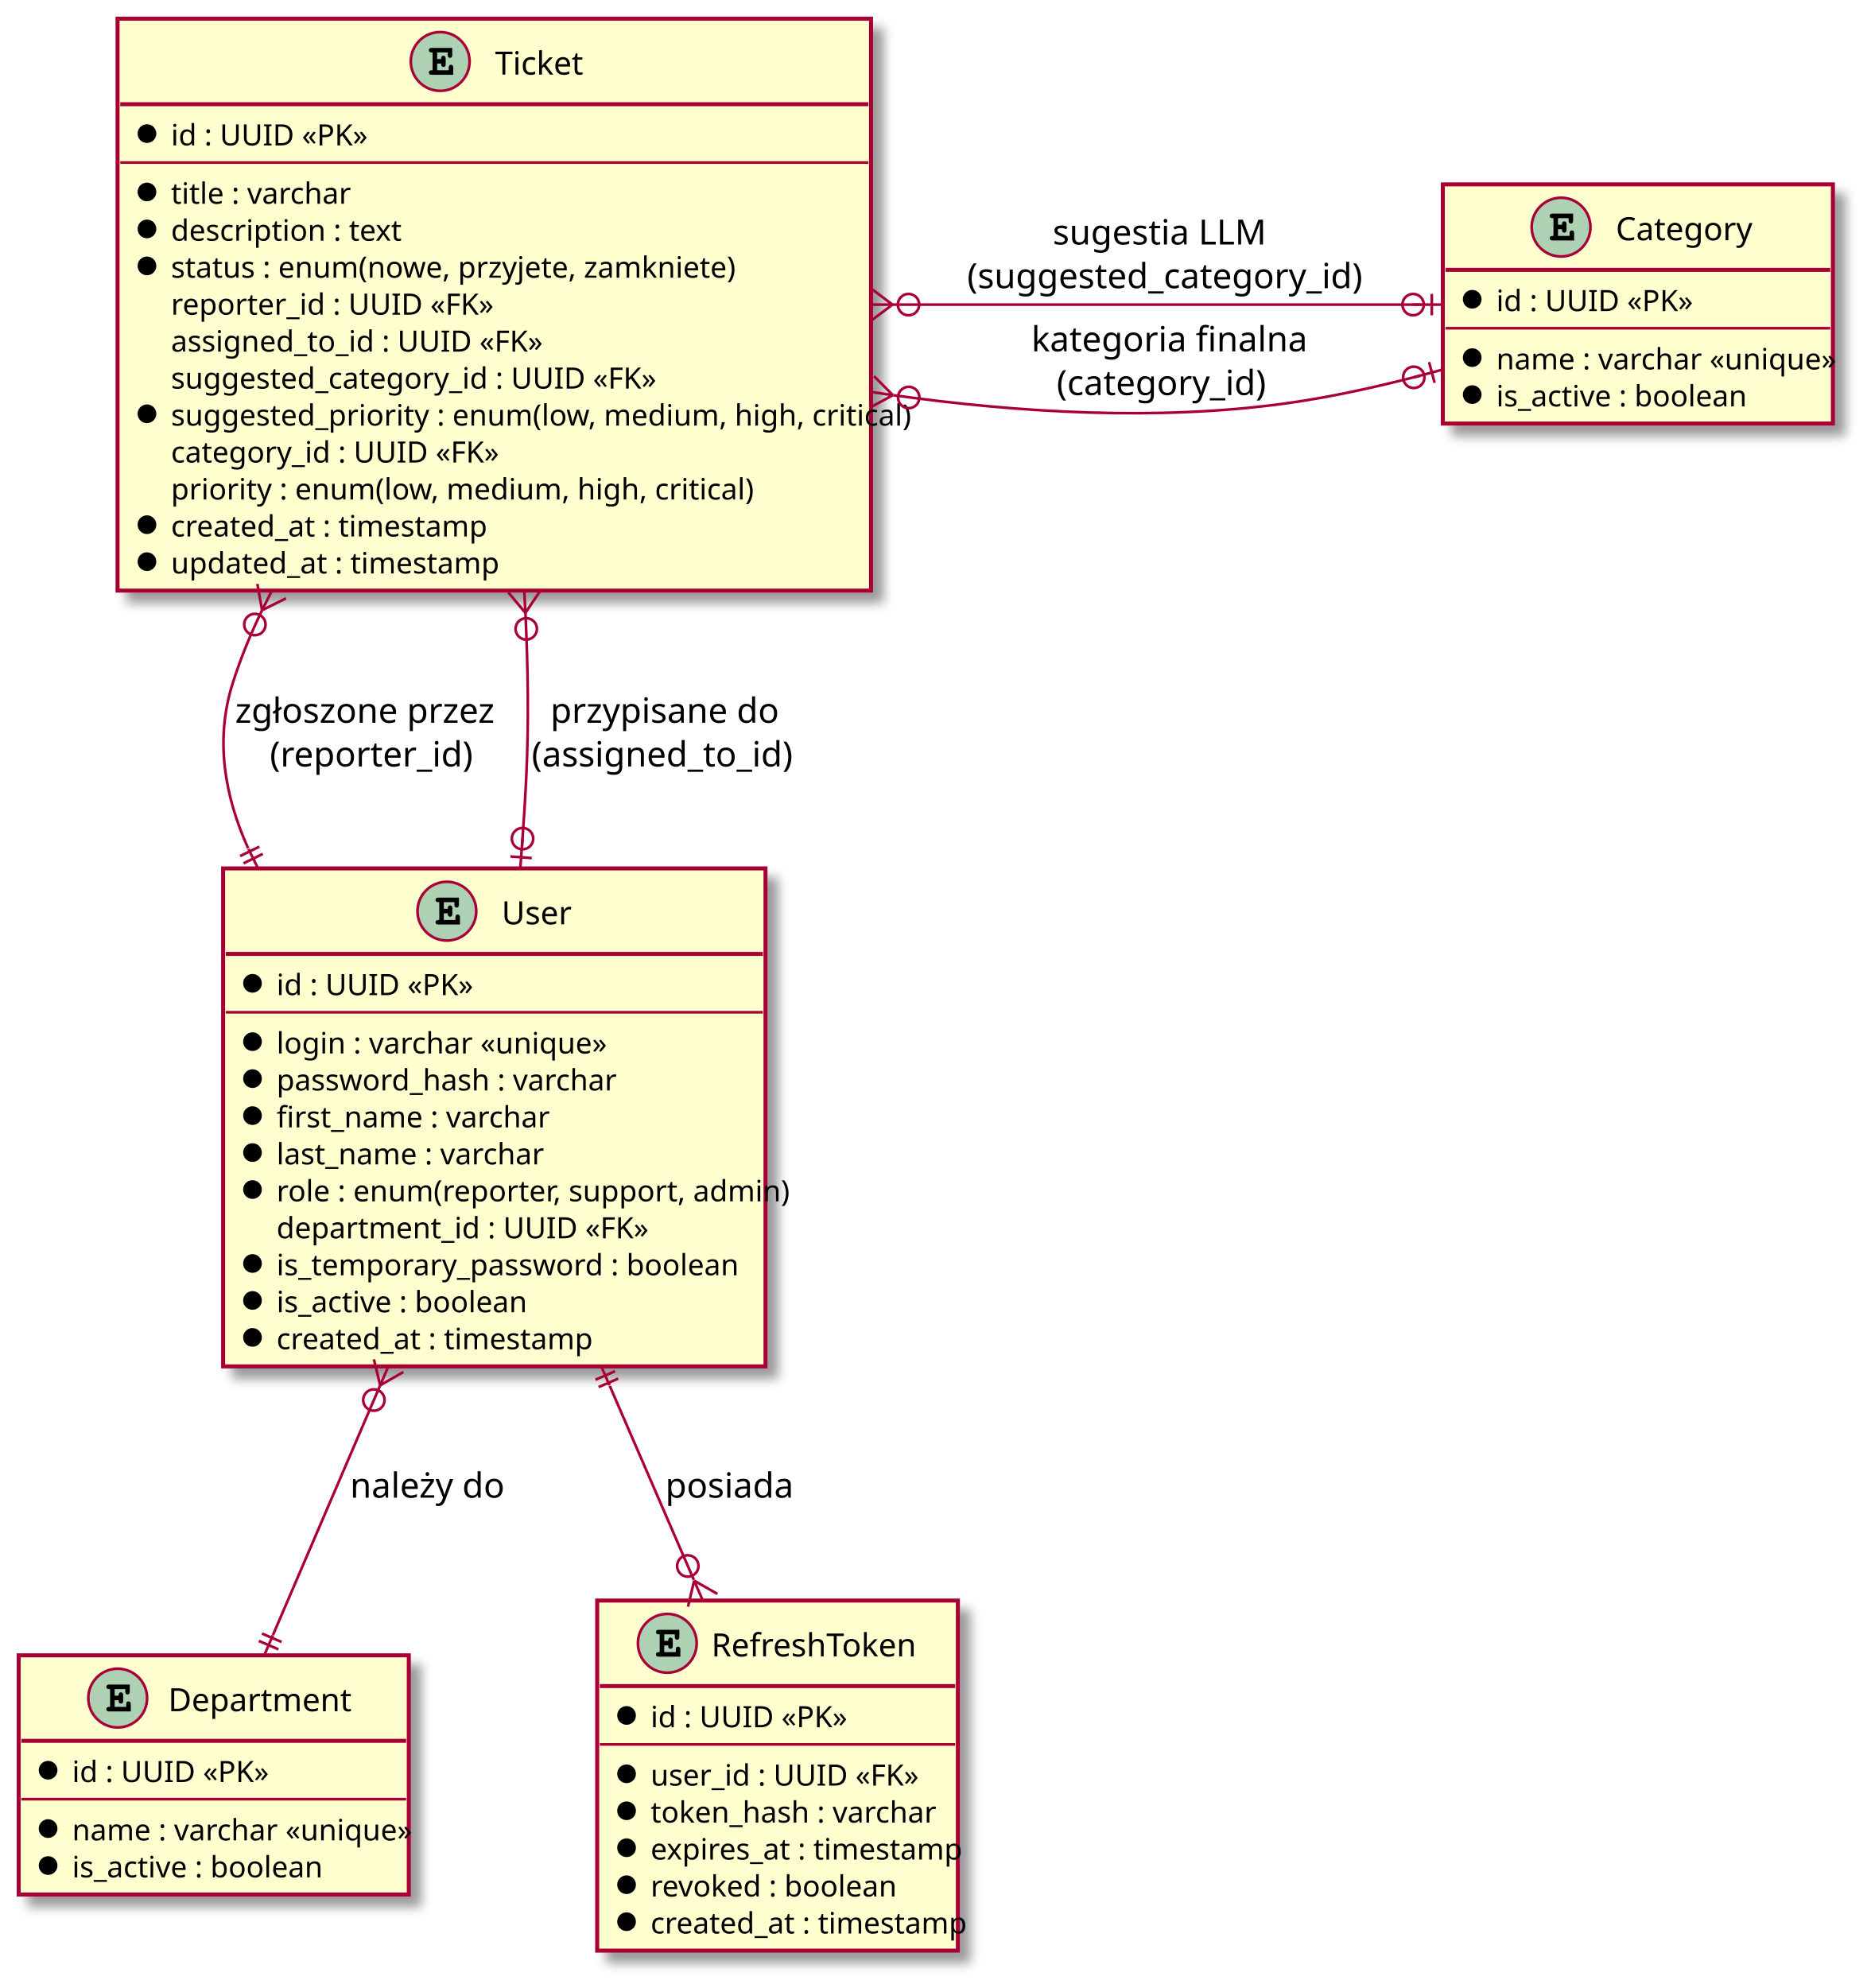
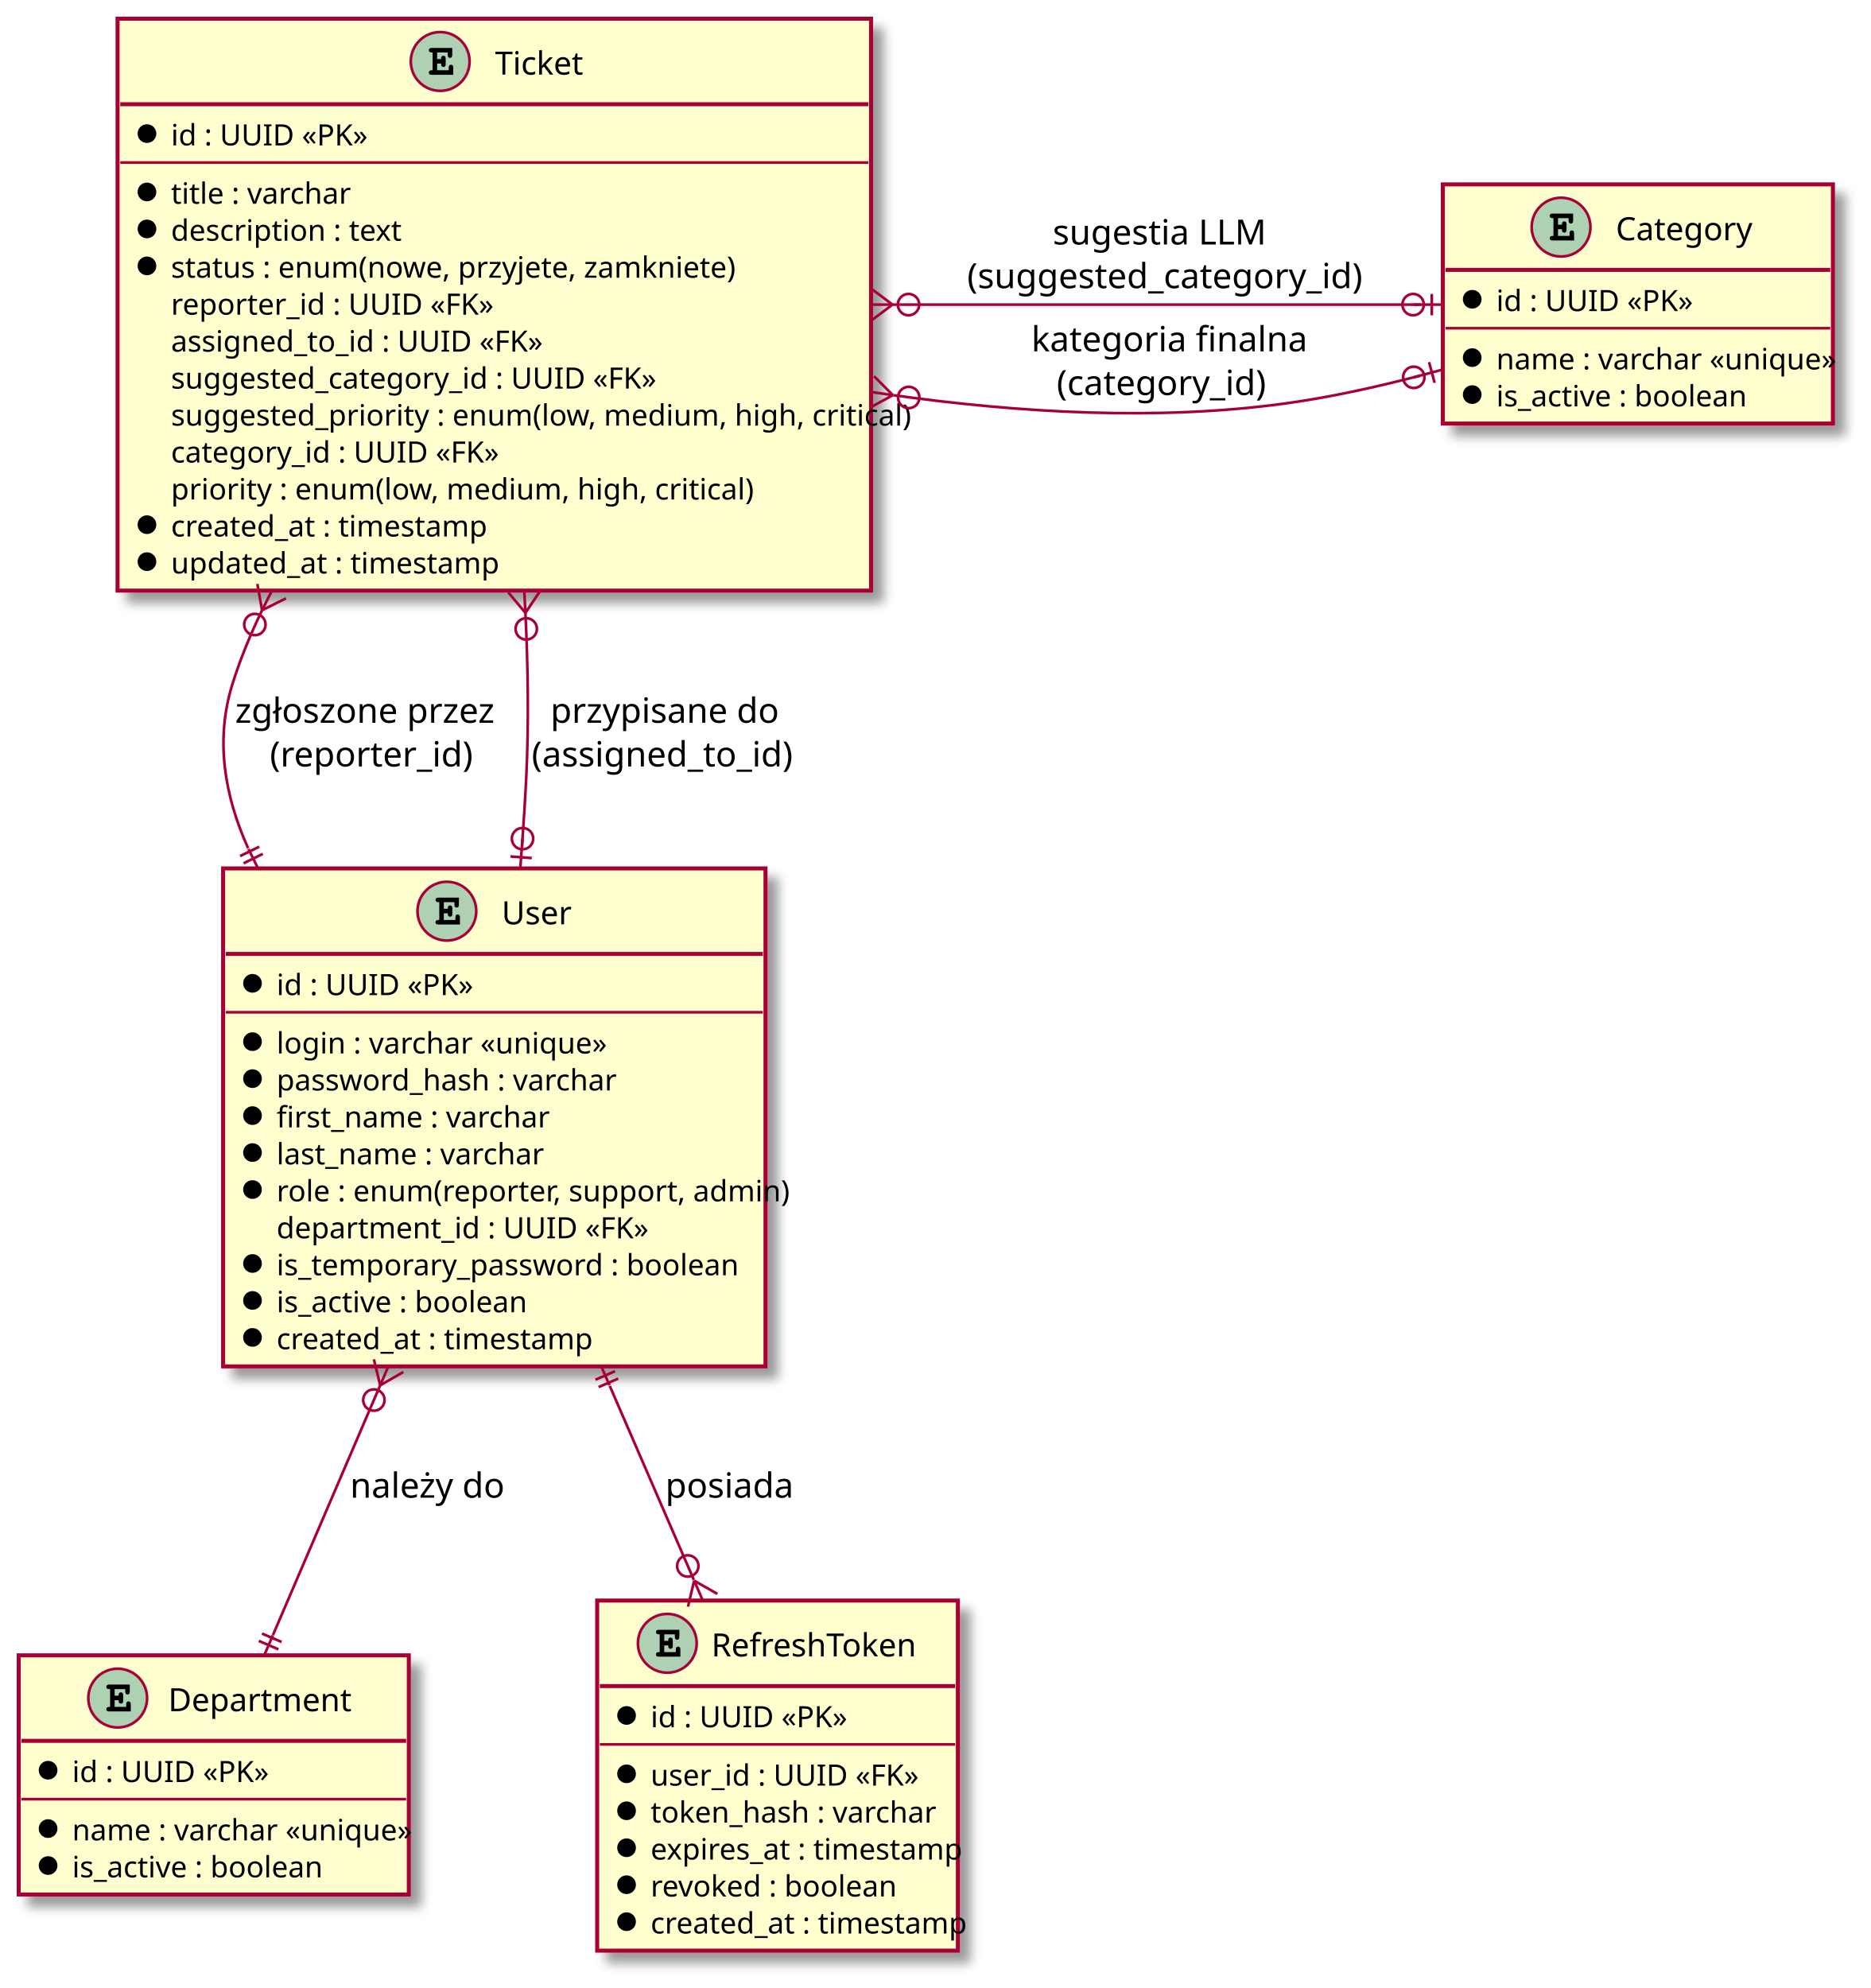
<svg xmlns="http://www.w3.org/2000/svg" contentScriptType="application/ecmascript" contentStyleType="text/css" height="744px" preserveAspectRatio="none" style="width:700px;height:744px;" version="1.1" viewBox="0 0 700 744" width="700px" zoomAndPan="magnify">
  <defs>
-     <filter height="300%" id="f152elx2ltdwsi" width="300%" x="-1" y="-1">
+     <filter height="300%" id="f1v56j0g4zhdfc" width="300%" x="-1" y="-1">
      <feGaussianBlur result="blurOut" stdDeviation="2.0" />
      <feColorMatrix in="blurOut" result="blurOut2" type="matrix" values="0 0 0 0 0 0 0 0 0 0 0 0 0 0 0 0 0 0 .4 0" />
      <feOffset dx="4.0" dy="4.0" in="blurOut2" result="blurOut3" />
      <feBlend in="SourceGraphic" in2="blurOut3" mode="normal" />
    </filter>
  </defs>
  <g>
-     <rect codeLine="5" fill="#FEFECE" filter="url(#f152elx2ltdwsi)" height="186.359" id="User" style="stroke:#A80036;stroke-width:1.5;" width="203" x="83.5" y="325" />
+     <rect codeLine="5" fill="#FEFECE" filter="url(#f1v56j0g4zhdfc)" height="186.359" id="User" style="stroke:#A80036;stroke-width:1.5;" width="203" x="83.5" y="325" />
    <ellipse cx="167.25" cy="341" fill="#ADD1B2" rx="11" ry="11" style="stroke:#A80036;stroke-width:1.0;" />
    <path d="M166.109,341.797 L166.109,344.297 L170.438,344.297 L170.438,343.375 Q170.438,342.766 170.672,342.5 Q170.922,342.234 171.297,342.234 Q171.672,342.234 171.906,342.5 Q172.141,342.766 172.141,343.375 L172.141,346 L164.141,346 Q163.516,346 163.25,345.766 Q163,345.531 163,345.141 Q163,344.766 163.266,344.531 Q163.531,344.297 164.141,344.297 L164.406,344.297 L164.406,337.641 L164.141,337.641 Q163.516,337.641 163.25,337.406 Q163,337.172 163,336.781 Q163,336.406 163.25,336.172 Q163.516,335.938 164.141,335.938 L171.766,335.938 L171.766,338.531 Q171.766,339.141 171.531,339.406 Q171.312,339.656 170.922,339.656 Q170.547,339.656 170.312,339.406 Q170.078,339.141 170.078,338.531 L170.078,337.641 L166.109,337.641 L166.109,340.094 L167.594,340.094 Q167.594,339.438 167.719,339.25 Q167.984,338.844 168.453,338.844 Q168.828,338.844 169.062,339.109 Q169.297,339.359 169.297,339.969 L169.297,341.938 Q169.297,342.484 169.172,342.672 Q168.906,343.062 168.453,343.062 Q167.984,343.062 167.719,342.656 Q167.594,342.469 167.594,341.797 L166.109,341.797 Z " fill="#000000" />
    <text fill="#000000" font-family="sans-serif" font-size="12" lengthAdjust="spacing" textLength="27" x="187.75" y="345.91">User</text>
    <line style="stroke:#A80036;stroke-width:1.5;" x1="84.5" x2="285.5" y1="357" y2="357" />
    <ellipse cx="94.5" cy="368" fill="#000000" rx="3" ry="3" style="stroke:#000000;stroke-width:1.0;" />
    <text fill="#000000" font-family="sans-serif" font-size="11" lengthAdjust="spacing" textLength="68" x="103.5" y="372.419">id : UUID «PK»</text>
    <line style="stroke:#A80036;stroke-width:1.0;" x1="84.5" x2="285.5" y1="378.836" y2="378.836" />
    <ellipse cx="94.5" cy="389.836" fill="#000000" rx="3" ry="3" style="stroke:#000000;stroke-width:1.0;" />
    <text fill="#000000" font-family="sans-serif" font-size="11" lengthAdjust="spacing" textLength="116" x="103.5" y="394.255">login : varchar «unique»</text>
    <ellipse cx="94.5" cy="403.672" fill="#000000" rx="3" ry="3" style="stroke:#000000;stroke-width:1.0;" />
    <text fill="#000000" font-family="sans-serif" font-size="11" lengthAdjust="spacing" textLength="127" x="103.5" y="408.091">password_hash : varchar</text>
    <ellipse cx="94.5" cy="417.508" fill="#000000" rx="3" ry="3" style="stroke:#000000;stroke-width:1.0;" />
    <text fill="#000000" font-family="sans-serif" font-size="11" lengthAdjust="spacing" textLength="98" x="103.5" y="421.927">first_name : varchar</text>
    <ellipse cx="94.5" cy="431.344" fill="#000000" rx="3" ry="3" style="stroke:#000000;stroke-width:1.0;" />
    <text fill="#000000" font-family="sans-serif" font-size="11" lengthAdjust="spacing" textLength="96" x="103.5" y="435.763">last_name : varchar</text>
    <ellipse cx="94.5" cy="445.18" fill="#000000" rx="3" ry="3" style="stroke:#000000;stroke-width:1.0;" />
    <text fill="#000000" font-family="sans-serif" font-size="11" lengthAdjust="spacing" textLength="177" x="103.5" y="449.599">role : enum(reporter, support, admin)</text>
    <text fill="#000000" font-family="sans-serif" font-size="11" lengthAdjust="spacing" textLength="128" x="103.5" y="463.435">department_id : UUID «FK»</text>
    <ellipse cx="94.5" cy="472.852" fill="#000000" rx="3" ry="3" style="stroke:#000000;stroke-width:1.0;" />
    <text fill="#000000" font-family="sans-serif" font-size="11" lengthAdjust="spacing" textLength="166" x="103.5" y="477.271">is_temporary_password : boolean</text>
    <ellipse cx="94.5" cy="486.688" fill="#000000" rx="3" ry="3" style="stroke:#000000;stroke-width:1.0;" />
    <text fill="#000000" font-family="sans-serif" font-size="11" lengthAdjust="spacing" textLength="90" x="103.5" y="491.106">is_active : boolean</text>
    <ellipse cx="94.5" cy="500.523" fill="#000000" rx="3" ry="3" style="stroke:#000000;stroke-width:1.0;" />
    <text fill="#000000" font-family="sans-serif" font-size="11" lengthAdjust="spacing" textLength="109" x="103.5" y="504.942">created_at : timestamp</text>
-     <rect codeLine="19" fill="#FEFECE" filter="url(#f152elx2ltdwsi)" height="89.508" id="Department" style="stroke:#A80036;stroke-width:1.5;" width="146" x="7" y="619.5" />
+     <rect codeLine="19" fill="#FEFECE" filter="url(#f1v56j0g4zhdfc)" height="89.508" id="Department" style="stroke:#A80036;stroke-width:1.5;" width="146" x="7" y="619.5" />
    <ellipse cx="44.05" cy="635.5" fill="#ADD1B2" rx="11" ry="11" style="stroke:#A80036;stroke-width:1.0;" />
    <path d="M42.909,636.297 L42.909,638.797 L47.237,638.797 L47.237,637.875 Q47.237,637.266 47.472,637 Q47.722,636.734 48.097,636.734 Q48.472,636.734 48.706,637 Q48.941,637.266 48.941,637.875 L48.941,640.5 L40.941,640.5 Q40.316,640.5 40.05,640.266 Q39.8,640.031 39.8,639.641 Q39.8,639.266 40.066,639.031 Q40.331,638.797 40.941,638.797 L41.206,638.797 L41.206,632.141 L40.941,632.141 Q40.316,632.141 40.05,631.906 Q39.8,631.672 39.8,631.281 Q39.8,630.906 40.05,630.672 Q40.316,630.438 40.941,630.438 L48.566,630.438 L48.566,633.031 Q48.566,633.641 48.331,633.906 Q48.112,634.156 47.722,634.156 Q47.347,634.156 47.112,633.906 Q46.878,633.641 46.878,633.031 L46.878,632.141 L42.909,632.141 L42.909,634.594 L44.394,634.594 Q44.394,633.938 44.519,633.75 Q44.784,633.344 45.253,633.344 Q45.628,633.344 45.862,633.609 Q46.097,633.859 46.097,634.469 L46.097,636.438 Q46.097,636.984 45.972,637.172 Q45.706,637.562 45.253,637.562 Q44.784,637.562 44.519,637.156 Q44.394,636.969 44.394,636.297 L42.909,636.297 Z " fill="#000000" />
    <text fill="#000000" font-family="sans-serif" font-size="12" lengthAdjust="spacing" textLength="65" x="62.95" y="640.41">Department</text>
    <line style="stroke:#A80036;stroke-width:1.5;" x1="8" x2="152" y1="651.5" y2="651.5" />
    <ellipse cx="18" cy="662.5" fill="#000000" rx="3" ry="3" style="stroke:#000000;stroke-width:1.0;" />
    <text fill="#000000" font-family="sans-serif" font-size="11" lengthAdjust="spacing" textLength="68" x="27" y="666.919">id : UUID «PK»</text>
    <line style="stroke:#A80036;stroke-width:1.0;" x1="8" x2="152" y1="673.336" y2="673.336" />
    <ellipse cx="18" cy="684.336" fill="#000000" rx="3" ry="3" style="stroke:#000000;stroke-width:1.0;" />
    <text fill="#000000" font-family="sans-serif" font-size="11" lengthAdjust="spacing" textLength="120" x="27" y="688.755">name : varchar «unique»</text>
    <ellipse cx="18" cy="698.172" fill="#000000" rx="3" ry="3" style="stroke:#000000;stroke-width:1.0;" />
    <text fill="#000000" font-family="sans-serif" font-size="11" lengthAdjust="spacing" textLength="90" x="27" y="702.591">is_active : boolean</text>
-     <rect codeLine="26" fill="#FEFECE" filter="url(#f152elx2ltdwsi)" height="89.508" id="Category" style="stroke:#A80036;stroke-width:1.5;" width="146" x="540" y="69" />
+     <rect codeLine="26" fill="#FEFECE" filter="url(#f1v56j0g4zhdfc)" height="89.508" id="Category" style="stroke:#A80036;stroke-width:1.5;" width="146" x="540" y="69" />
    <ellipse cx="584.25" cy="85" fill="#ADD1B2" rx="11" ry="11" style="stroke:#A80036;stroke-width:1.0;" />
    <path d="M583.109,85.797 L583.109,88.297 L587.438,88.297 L587.438,87.375 Q587.438,86.766 587.672,86.5 Q587.922,86.234 588.297,86.234 Q588.672,86.234 588.906,86.5 Q589.141,86.766 589.141,87.375 L589.141,90 L581.141,90 Q580.516,90 580.25,89.766 Q580,89.531 580,89.141 Q580,88.766 580.266,88.531 Q580.531,88.297 581.141,88.297 L581.406,88.297 L581.406,81.641 L581.141,81.641 Q580.516,81.641 580.25,81.406 Q580,81.172 580,80.781 Q580,80.406 580.25,80.172 Q580.516,79.938 581.141,79.938 L588.766,79.938 L588.766,82.531 Q588.766,83.141 588.531,83.406 Q588.312,83.656 587.922,83.656 Q587.547,83.656 587.312,83.406 Q587.078,83.141 587.078,82.531 L587.078,81.641 L583.109,81.641 L583.109,84.094 L584.594,84.094 Q584.594,83.438 584.719,83.25 Q584.984,82.844 585.453,82.844 Q585.828,82.844 586.062,83.109 Q586.297,83.359 586.297,83.969 L586.297,85.938 Q586.297,86.484 586.172,86.672 Q585.906,87.062 585.453,87.062 Q584.984,87.062 584.719,86.656 Q584.594,86.469 584.594,85.797 L583.109,85.797 Z " fill="#000000" />
    <text fill="#000000" font-family="sans-serif" font-size="12" lengthAdjust="spacing" textLength="49" x="604.75" y="89.91">Category</text>
    <line style="stroke:#A80036;stroke-width:1.5;" x1="541" x2="685" y1="101" y2="101" />
    <ellipse cx="551" cy="112" fill="#000000" rx="3" ry="3" style="stroke:#000000;stroke-width:1.0;" />
    <text fill="#000000" font-family="sans-serif" font-size="11" lengthAdjust="spacing" textLength="68" x="560" y="116.419">id : UUID «PK»</text>
    <line style="stroke:#A80036;stroke-width:1.0;" x1="541" x2="685" y1="122.836" y2="122.836" />
    <ellipse cx="551" cy="133.836" fill="#000000" rx="3" ry="3" style="stroke:#000000;stroke-width:1.0;" />
    <text fill="#000000" font-family="sans-serif" font-size="11" lengthAdjust="spacing" textLength="120" x="560" y="138.255">name : varchar «unique»</text>
    <ellipse cx="551" cy="147.672" fill="#000000" rx="3" ry="3" style="stroke:#000000;stroke-width:1.0;" />
    <text fill="#000000" font-family="sans-serif" font-size="11" lengthAdjust="spacing" textLength="90" x="560" y="152.091">is_active : boolean</text>
-     <rect codeLine="33" fill="#FEFECE" filter="url(#f152elx2ltdwsi)" height="214.031" id="Ticket" style="stroke:#A80036;stroke-width:1.5;" width="282" x="44" y="7" />
+     <rect codeLine="33" fill="#FEFECE" filter="url(#f1v56j0g4zhdfc)" height="214.031" id="Ticket" style="stroke:#A80036;stroke-width:1.5;" width="282" x="44" y="7" />
    <ellipse cx="164.75" cy="23" fill="#ADD1B2" rx="11" ry="11" style="stroke:#A80036;stroke-width:1.0;" />
    <path d="M163.609,23.797 L163.609,26.297 L167.938,26.297 L167.938,25.375 Q167.938,24.766 168.172,24.5 Q168.422,24.234 168.797,24.234 Q169.172,24.234 169.406,24.5 Q169.641,24.766 169.641,25.375 L169.641,28 L161.641,28 Q161.016,28 160.75,27.766 Q160.5,27.531 160.5,27.141 Q160.5,26.766 160.766,26.531 Q161.031,26.297 161.641,26.297 L161.906,26.297 L161.906,19.641 L161.641,19.641 Q161.016,19.641 160.75,19.406 Q160.5,19.172 160.5,18.781 Q160.5,18.406 160.75,18.172 Q161.016,17.938 161.641,17.938 L169.266,17.938 L169.266,20.531 Q169.266,21.141 169.031,21.406 Q168.812,21.656 168.422,21.656 Q168.047,21.656 167.812,21.406 Q167.578,21.141 167.578,20.531 L167.578,19.641 L163.609,19.641 L163.609,22.094 L165.094,22.094 Q165.094,21.438 165.219,21.25 Q165.484,20.844 165.953,20.844 Q166.328,20.844 166.562,21.109 Q166.797,21.359 166.797,21.969 L166.797,23.938 Q166.797,24.484 166.672,24.672 Q166.406,25.062 165.953,25.062 Q165.484,25.062 165.219,24.656 Q165.094,24.469 165.094,23.797 L163.609,23.797 Z " fill="#000000" />
    <text fill="#000000" font-family="sans-serif" font-size="12" lengthAdjust="spacing" textLength="32" x="185.25" y="27.91">Ticket</text>
    <line style="stroke:#A80036;stroke-width:1.5;" x1="45" x2="325" y1="39" y2="39" />
    <ellipse cx="55" cy="50" fill="#000000" rx="3" ry="3" style="stroke:#000000;stroke-width:1.0;" />
    <text fill="#000000" font-family="sans-serif" font-size="11" lengthAdjust="spacing" textLength="68" x="64" y="54.419">id : UUID «PK»</text>
    <line style="stroke:#A80036;stroke-width:1.0;" x1="45" x2="325" y1="60.836" y2="60.836" />
    <ellipse cx="55" cy="71.836" fill="#000000" rx="3" ry="3" style="stroke:#000000;stroke-width:1.0;" />
    <text fill="#000000" font-family="sans-serif" font-size="11" lengthAdjust="spacing" textLength="63" x="64" y="76.255">title : varchar</text>
    <ellipse cx="55" cy="85.672" fill="#000000" rx="3" ry="3" style="stroke:#000000;stroke-width:1.0;" />
    <text fill="#000000" font-family="sans-serif" font-size="11" lengthAdjust="spacing" textLength="80" x="64" y="90.091">description : text</text>
    <ellipse cx="55" cy="99.508" fill="#000000" rx="3" ry="3" style="stroke:#000000;stroke-width:1.0;" />
    <text fill="#000000" font-family="sans-serif" font-size="11" lengthAdjust="spacing" textLength="200" x="64" y="103.927">status : enum(nowe, przyjete, zamkniete)</text>
    <text fill="#000000" font-family="sans-serif" font-size="11" lengthAdjust="spacing" textLength="113" x="64" y="117.763">reporter_id : UUID «FK»</text>
    <text fill="#000000" font-family="sans-serif" font-size="11" lengthAdjust="spacing" textLength="133" x="64" y="131.599">assigned_to_id : UUID «FK»</text>
    <text fill="#000000" font-family="sans-serif" font-size="11" lengthAdjust="spacing" textLength="174" x="64" y="145.435">suggested_category_id : UUID «FK»</text>
-     <ellipse cx="55" cy="154.852" fill="#000000" rx="3" ry="3" style="stroke:#000000;stroke-width:1.0;" />
    <text fill="#000000" font-family="sans-serif" font-size="11" lengthAdjust="spacing" textLength="256" x="64" y="159.27">suggested_priority : enum(low, medium, high, critical)</text>
    <text fill="#000000" font-family="sans-serif" font-size="11" lengthAdjust="spacing" textLength="117" x="64" y="173.106">category_id : UUID «FK»</text>
    <text fill="#000000" font-family="sans-serif" font-size="11" lengthAdjust="spacing" textLength="199" x="64" y="186.942">priority : enum(low, medium, high, critical)</text>
    <ellipse cx="55" cy="196.359" fill="#000000" rx="3" ry="3" style="stroke:#000000;stroke-width:1.0;" />
    <text fill="#000000" font-family="sans-serif" font-size="11" lengthAdjust="spacing" textLength="109" x="64" y="200.778">created_at : timestamp</text>
    <ellipse cx="55" cy="210.195" fill="#000000" rx="3" ry="3" style="stroke:#000000;stroke-width:1.0;" />
    <text fill="#000000" font-family="sans-serif" font-size="11" lengthAdjust="spacing" textLength="111" x="64" y="214.614">updated_at : timestamp</text>
-     <rect codeLine="49" fill="#FEFECE" filter="url(#f152elx2ltdwsi)" height="131.016" id="RefreshToken" style="stroke:#A80036;stroke-width:1.5;" width="135" x="223.5" y="599" />
+     <rect codeLine="49" fill="#FEFECE" filter="url(#f1v56j0g4zhdfc)" height="131.016" id="RefreshToken" style="stroke:#A80036;stroke-width:1.5;" width="135" x="223.5" y="599" />
    <ellipse cx="249.75" cy="615" fill="#ADD1B2" rx="11" ry="11" style="stroke:#A80036;stroke-width:1.0;" />
    <path d="M248.609,615.797 L248.609,618.297 L252.938,618.297 L252.938,617.375 Q252.938,616.766 253.172,616.5 Q253.422,616.234 253.797,616.234 Q254.172,616.234 254.406,616.5 Q254.641,616.766 254.641,617.375 L254.641,620 L246.641,620 Q246.016,620 245.75,619.766 Q245.5,619.531 245.5,619.141 Q245.5,618.766 245.766,618.531 Q246.031,618.297 246.641,618.297 L246.906,618.297 L246.906,611.641 L246.641,611.641 Q246.016,611.641 245.75,611.406 Q245.5,611.172 245.5,610.781 Q245.5,610.406 245.75,610.172 Q246.016,609.938 246.641,609.938 L254.266,609.938 L254.266,612.531 Q254.266,613.141 254.031,613.406 Q253.812,613.656 253.422,613.656 Q253.047,613.656 252.812,613.406 Q252.578,613.141 252.578,612.531 L252.578,611.641 L248.609,611.641 L248.609,614.094 L250.094,614.094 Q250.094,613.438 250.219,613.25 Q250.484,612.844 250.953,612.844 Q251.328,612.844 251.562,613.109 Q251.797,613.359 251.797,613.969 L251.797,615.938 Q251.797,616.484 251.672,616.672 Q251.406,617.062 250.953,617.062 Q250.484,617.062 250.219,616.656 Q250.094,616.469 250.094,615.797 L248.609,615.797 Z " fill="#000000" />
    <text fill="#000000" font-family="sans-serif" font-size="12" lengthAdjust="spacing" textLength="78" x="266.25" y="619.91">RefreshToken</text>
    <line style="stroke:#A80036;stroke-width:1.5;" x1="224.5" x2="357.5" y1="631" y2="631" />
    <ellipse cx="234.5" cy="642" fill="#000000" rx="3" ry="3" style="stroke:#000000;stroke-width:1.0;" />
    <text fill="#000000" font-family="sans-serif" font-size="11" lengthAdjust="spacing" textLength="68" x="243.5" y="646.419">id : UUID «PK»</text>
    <line style="stroke:#A80036;stroke-width:1.0;" x1="224.5" x2="357.5" y1="652.836" y2="652.836" />
    <ellipse cx="234.5" cy="663.836" fill="#000000" rx="3" ry="3" style="stroke:#000000;stroke-width:1.0;" />
    <text fill="#000000" font-family="sans-serif" font-size="11" lengthAdjust="spacing" textLength="96" x="243.5" y="668.255">user_id : UUID «FK»</text>
    <ellipse cx="234.5" cy="677.672" fill="#000000" rx="3" ry="3" style="stroke:#000000;stroke-width:1.0;" />
    <text fill="#000000" font-family="sans-serif" font-size="11" lengthAdjust="spacing" textLength="103" x="243.5" y="682.091">token_hash : varchar</text>
    <ellipse cx="234.5" cy="691.508" fill="#000000" rx="3" ry="3" style="stroke:#000000;stroke-width:1.0;" />
    <text fill="#000000" font-family="sans-serif" font-size="11" lengthAdjust="spacing" textLength="108" x="243.5" y="695.927">expires_at : timestamp</text>
    <ellipse cx="234.5" cy="705.344" fill="#000000" rx="3" ry="3" style="stroke:#000000;stroke-width:1.0;" />
    <text fill="#000000" font-family="sans-serif" font-size="11" lengthAdjust="spacing" textLength="86" x="243.5" y="709.763">revoked : boolean</text>
    <ellipse cx="234.5" cy="719.18" fill="#000000" rx="3" ry="3" style="stroke:#000000;stroke-width:1.0;" />
    <text fill="#000000" font-family="sans-serif" font-size="11" lengthAdjust="spacing" textLength="109" x="243.5" y="723.599">created_at : timestamp</text>
    <path codeLine="59" d="M142.26,518.52 C128.5,550.57 113.81,584.77 102.16,611.9 " fill="none" id="User-Department" style="stroke:#A80036;stroke-width:1.0;" />
    <line style="stroke:#A80036;stroke-width:1.0;" x1="104.215" x2="96.865" y1="617.265" y2="614.105" />
    <line style="stroke:#A80036;stroke-width:1.0;" x1="105.4" x2="98.05" y1="614.509" y2="611.349" />
    <line style="stroke:#A80036;stroke-width:1.0;" x1="102.12" x2="98.96" y1="612.01" y2="619.36" />
    <line style="stroke:#A80036;stroke-width:1.0;" x1="142.295" x2="139.936" y1="518.442" y2="508.724" />
    <line style="stroke:#A80036;stroke-width:1.0;" x1="142.295" x2="150.964" y1="518.442" y2="513.456" />
    <line style="stroke:#A80036;stroke-width:1.0;" x1="142.295" x2="145.45" y1="518.442" y2="511.09" />
    <ellipse cx="139.929" cy="523.955" fill="none" rx="4" ry="4" style="stroke:#A80036;stroke-width:1.0;" />
    <text fill="#000000" font-family="sans-serif" font-size="13" lengthAdjust="spacing" textLength="56" x="131" y="560.495">należy do</text>
    <path codeLine="60" d="M228.21,518.67 C238.75,542.99 249.83,568.54 259.7,591.29 " fill="none" id="User-RefreshToken" style="stroke:#A80036;stroke-width:1.0;" />
    <line style="stroke:#A80036;stroke-width:1.0;" x1="259.806" x2="268.494" y1="591.561" y2="596.512" />
    <line style="stroke:#A80036;stroke-width:1.0;" x1="259.806" x2="257.486" y1="591.561" y2="601.288" />
    <line style="stroke:#A80036;stroke-width:1.0;" x1="259.806" x2="262.99" y1="591.561" y2="598.9" />
    <ellipse cx="257.418" cy="586.057" fill="none" rx="4" ry="4" style="stroke:#A80036;stroke-width:1.0;" />
    <line style="stroke:#A80036;stroke-width:1.0;" x1="222.846" x2="230.183" y1="516.353" y2="513.164" />
    <line style="stroke:#A80036;stroke-width:1.0;" x1="224.042" x2="231.379" y1="519.104" y2="515.915" />
    <line style="stroke:#A80036;stroke-width:1.0;" x1="228.109" x2="224.92" y1="518.427" y2="511.09" />
    <text fill="#000000" font-family="sans-serif" font-size="13" lengthAdjust="spacing" textLength="45" x="249" y="560.495">posiada</text>
    <path codeLine="62" d="M98.06,228.42 C93.7,237.45 89.92,246.68 87,256 C80.45,276.9 84.03,297.89 92.88,317.47 " fill="none" id="Ticket-User" style="stroke:#A80036;stroke-width:1.0;" />
    <line style="stroke:#A80036;stroke-width:1.0;" x1="98.357" x2="91.176" y1="319.556" y2="323.083" />
    <line style="stroke:#A80036;stroke-width:1.0;" x1="97.035" x2="89.854" y1="316.864" y2="320.39" />
    <line style="stroke:#A80036;stroke-width:1.0;" x1="93.004" x2="96.53" y1="317.729" y2="324.91" />
    <line style="stroke:#A80036;stroke-width:1.0;" x1="98.085" x2="96.32" y1="228.367" y2="218.524" />
    <line style="stroke:#A80036;stroke-width:1.0;" x1="98.085" x2="107.04" y1="228.367" y2="223.916" />
    <line style="stroke:#A80036;stroke-width:1.0;" x1="98.085" x2="101.68" y1="228.367" y2="221.22" />
    <ellipse cx="95.389" cy="233.727" fill="none" rx="4" ry="4" style="stroke:#A80036;stroke-width:1.0;" />
    <text fill="#000000" font-family="sans-serif" font-size="13" lengthAdjust="spacing" textLength="95" x="88" y="270.495">zgłoszone przez</text>
    <text fill="#000000" font-family="sans-serif" font-size="13" lengthAdjust="spacing" textLength="69" x="101" y="286.847">(reporter_id)</text>
    <path codeLine="63" d="M196.65,229.38 C197.62,249.57 197.92,270.4 197,290 C196.59,298.64 196.03,307.6 195.37,316.57 " fill="none" id="Ticket-User-1" style="stroke:#A80036;stroke-width:1.0;" />
    <line style="stroke:#A80036;stroke-width:1.0;" x1="195.566" x2="194.74" y1="313.851" y2="324.82" />
    <ellipse cx="195.566" cy="313.851" fill="none" rx="4" ry="4" style="stroke:#A80036;stroke-width:1.0;" />
    <line style="stroke:#A80036;stroke-width:1.0;" x1="199.029" x2="191.052" y1="321.132" y2="320.531" />
    <line style="stroke:#A80036;stroke-width:1.0;" x1="196.644" x2="190.238" y1="229.369" y2="221.691" />
    <line style="stroke:#A80036;stroke-width:1.0;" x1="196.644" x2="202.222" y1="229.369" y2="221.069" />
    <line style="stroke:#A80036;stroke-width:1.0;" x1="196.644" x2="196.23" y1="229.369" y2="221.38" />
    <ellipse cx="196.955" cy="235.361" fill="none" rx="4" ry="4" style="stroke:#A80036;stroke-width:1.0;" />
    <text fill="#000000" font-family="sans-serif" font-size="13" lengthAdjust="spacing" textLength="81" x="206" y="270.495">przypisane do</text>
    <text fill="#000000" font-family="sans-serif" font-size="13" lengthAdjust="spacing" textLength="95" x="199" y="286.847">(assigned_to_id)</text>
    <path codeLine="64" d="M334.34,147.9 C381.31,154.48 433.35,157.55 481,151 C497.62,148.72 515.09,144.88 531.68,140.53 " fill="none" id="Ticket-Category" style="stroke:#A80036;stroke-width:1.0;" />
    <line style="stroke:#A80036;stroke-width:1.0;" x1="529.126" x2="539.75" y1="141.213" y2="138.36" />
    <ellipse cx="529.126" cy="141.213" fill="none" rx="4" ry="4" style="stroke:#A80036;stroke-width:1.0;" />
    <line style="stroke:#A80036;stroke-width:1.0;" x1="534.85" x2="536.924" y1="135.534" y2="143.261" />
    <line style="stroke:#A80036;stroke-width:1.0;" x1="334.166" x2="325.382" y1="147.887" y2="152.667" />
    <line style="stroke:#A80036;stroke-width:1.0;" x1="334.166" x2="327.118" y1="147.887" y2="140.793" />
    <line style="stroke:#A80036;stroke-width:1.0;" x1="334.166" x2="326.25" y1="147.887" y2="146.73" />
    <ellipse cx="340.103" cy="148.755" fill="none" rx="4" ry="4" style="stroke:#A80036;stroke-width:1.0;" />
    <text fill="#000000" font-family="sans-serif" font-size="13" lengthAdjust="spacing" textLength="94" x="386" y="131.495">kategoria finalna</text>
    <text fill="#000000" font-family="sans-serif" font-size="13" lengthAdjust="spacing" textLength="75" x="395.5" y="147.847">(category_id)</text>
    <path codeLine="65" d="M334.04,114 C400.44,114 476.06,114 531.8,114 " fill="none" id="Ticket-Category-1" style="stroke:#A80036;stroke-width:1.0;" />
    <line style="stroke:#A80036;stroke-width:1.0;" x1="528.88" x2="539.88" y1="114" y2="114" />
    <ellipse cx="528.88" cy="114" fill="none" rx="4" ry="4" style="stroke:#A80036;stroke-width:1.0;" />
    <line style="stroke:#A80036;stroke-width:1.0;" x1="535.88" x2="535.88" y1="110" y2="118" />
    <line style="stroke:#A80036;stroke-width:1.0;" x1="334.03" x2="326.03" y1="114" y2="120" />
    <line style="stroke:#A80036;stroke-width:1.0;" x1="334.03" x2="326.03" y1="114" y2="108" />
    <line style="stroke:#A80036;stroke-width:1.0;" x1="334.03" x2="326.03" y1="114" y2="114" />
    <ellipse cx="340.03" cy="114" fill="none" rx="4" ry="4" style="stroke:#A80036;stroke-width:1.0;" />
    <text fill="#000000" font-family="sans-serif" font-size="13" lengthAdjust="spacing" textLength="78" x="394" y="91.495">sugestia LLM</text>
    <text fill="#000000" font-family="sans-serif" font-size="13" lengthAdjust="spacing" textLength="142" x="362" y="107.847">(suggested_category_id)</text>
  </g>
</svg>
